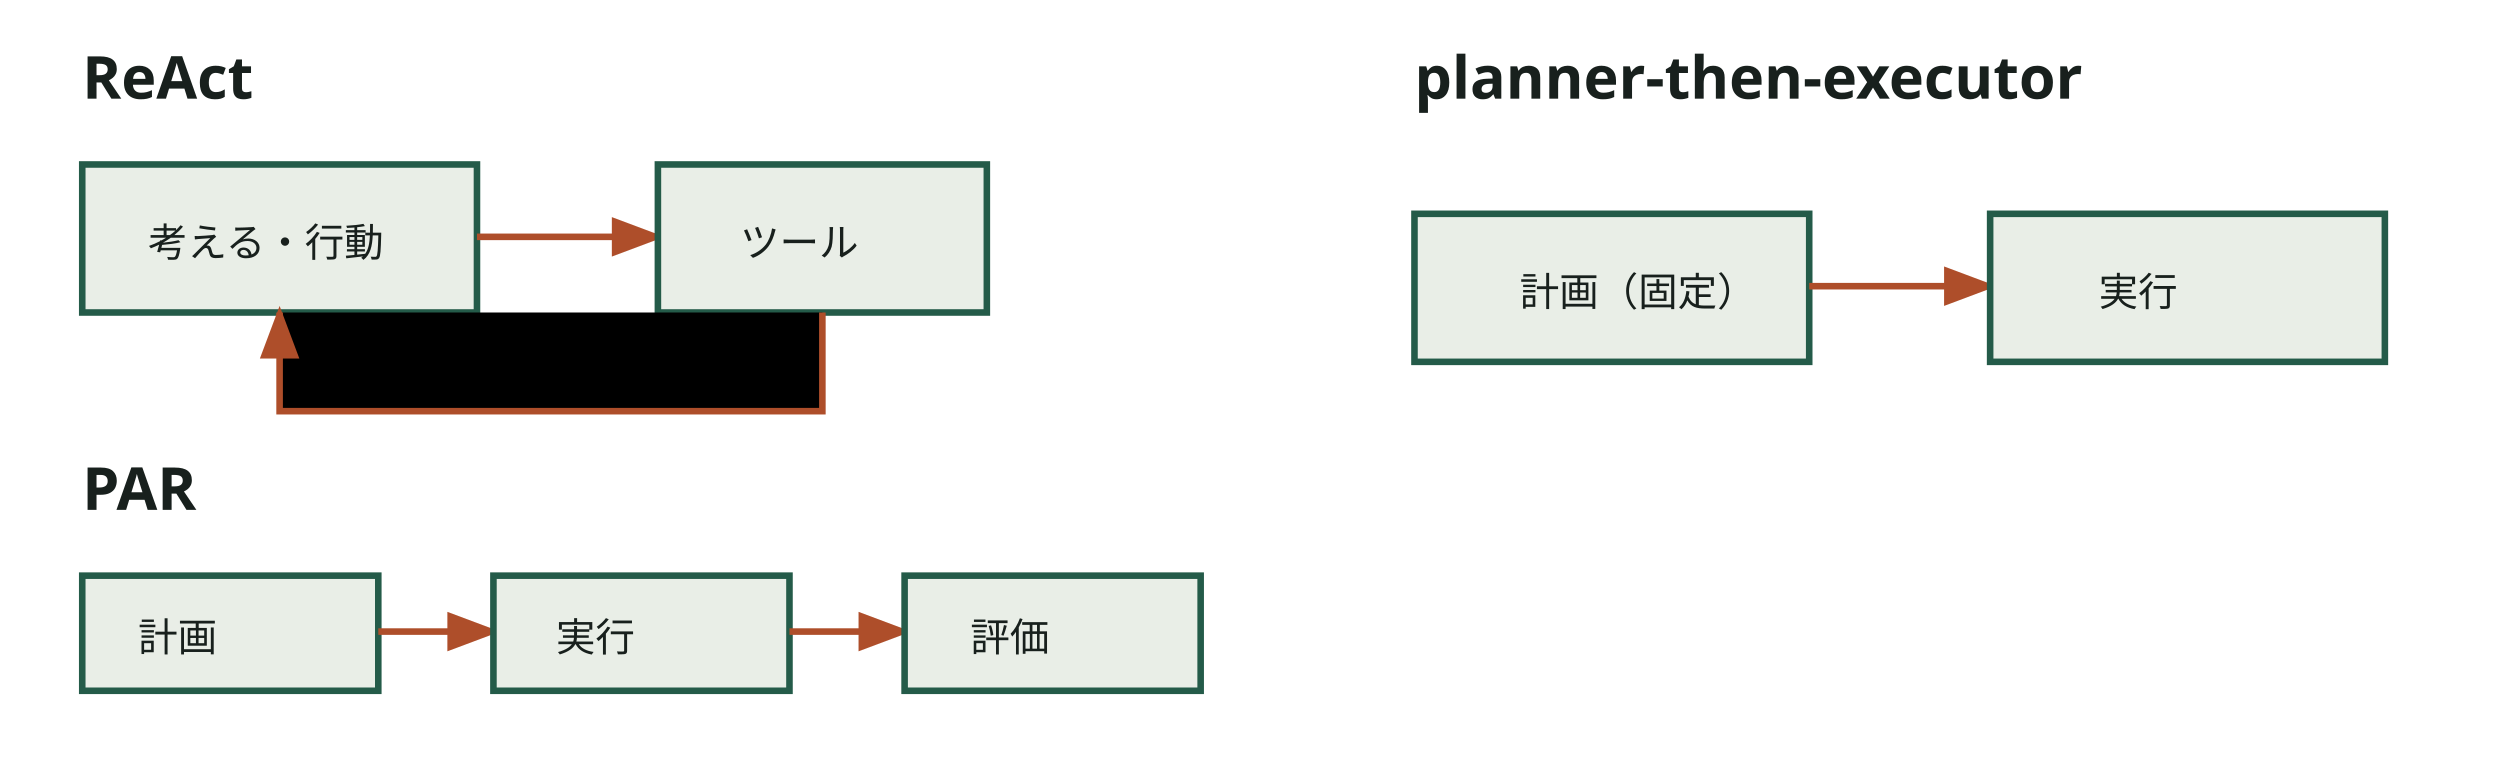
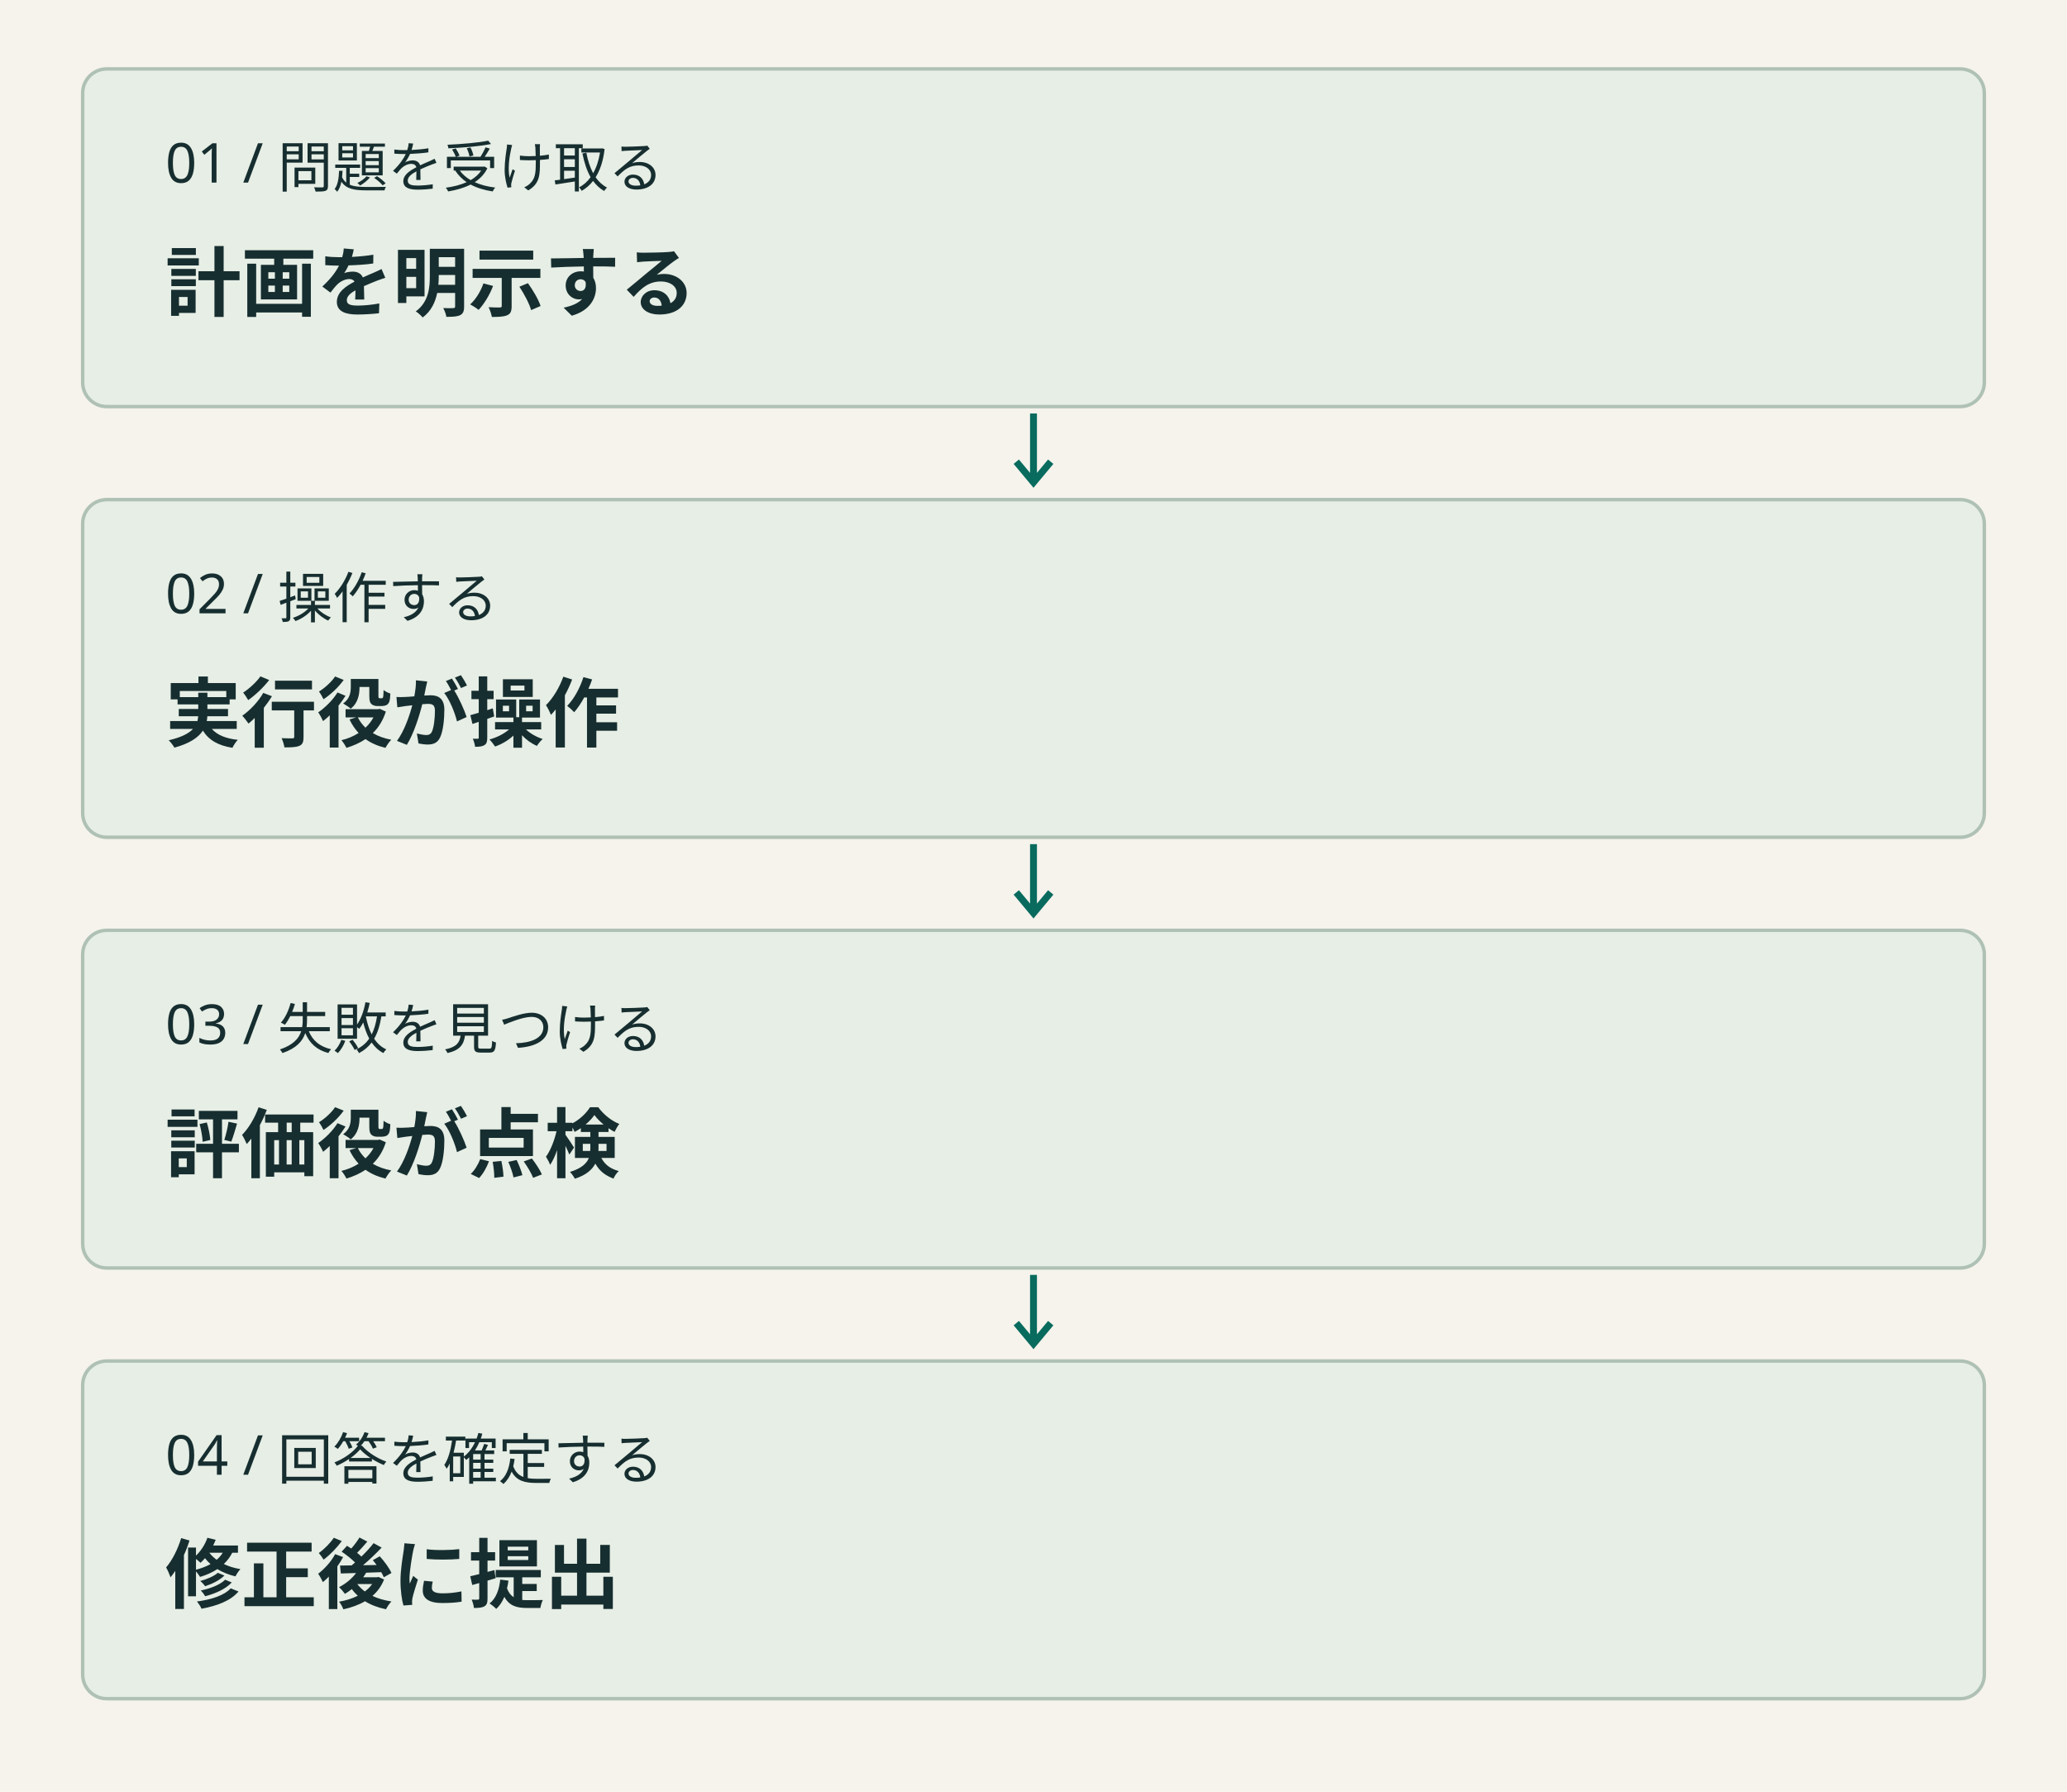
- <svg xmlns="http://www.w3.org/2000/svg" width="760" height="230" viewBox="0 0 760 230">
-   <style>text{font-family:sans-serif;fill:#18201d} .b{fill:#e9eee7;stroke:#245b49;stroke-width:2} .a{stroke:#ae4e2a;stroke-width:2;marker-end:url(#m)}</style>
-   <defs>
-     <marker id="m" markerWidth="8" markerHeight="8" refX="7" refY="3" orient="auto">
-       <path d="M0,0L8,3L0,6z" fill="#ae4e2a" />
-     </marker>
-   </defs>
-   <text x="25" y="30" font-size="18" font-weight="bold">ReAct</text>
-   <rect class="b" x="25" y="50" width="120" height="45" />
-   <text x="45" y="78">考える・行動</text>
-   <path class="a" d="M145 72h55" />
-   <rect class="b" x="200" y="50" width="100" height="45" />
-   <text x="225" y="78">ツール</text>
-   <path class="a" d="M250 95v30H85V95" />
-   <text x="25" y="155" font-size="18" font-weight="bold">PAR</text>
-   <rect class="b" x="25" y="175" width="90" height="35" />
-   <text x="42" y="198">計画</text>
-   <path class="a" d="M115 192h35" />
-   <rect class="b" x="150" y="175" width="90" height="35" />
-   <text x="169" y="198">実行</text>
-   <path class="a" d="M240 192h35" />
-   <rect class="b" x="275" y="175" width="90" height="35" />
-   <text x="295" y="198">評価</text>
-   <text x="430" y="30" font-size="18" font-weight="bold">planner-then-executor</text>
-   <rect class="b" x="430" y="65" width="120" height="45" />
-   <text x="462" y="93">計画（固定）</text>
-   <path class="a" d="M550 87h55" />
-   <rect class="b" x="605" y="65" width="120" height="45" />
-   <text x="638" y="93">実行</text>
+ <svg xmlns="http://www.w3.org/2000/svg" viewBox="0 0 600 520" role="img" aria-labelledby="title">
+   <rect width="600" height="520" fill="#f5f3ec" />
+   <g font-family="sans-serif" fill="#172e30">
+     <rect x="24" y="20" width="552" height="98" rx="7" fill="#e6eee5" stroke="#afc1b4" />
+     <text x="48" y="53" font-size="16">01 / 問題を受け取る</text>
+     <text x="48" y="90" font-size="22" font-weight="bold">計画を明示する</text>
+     <path d="M300 120 v20 m-5 -6 l5 6 5 -6" fill="none" stroke="#086b5e" stroke-width="2" />
+     <rect x="24" y="145" width="552" height="98" rx="7" fill="#e6eee5" stroke="#afc1b4" />
+     <text x="48" y="178" font-size="16">02 / 操作する</text>
+     <text x="48" y="215" font-size="22" font-weight="bold">実行役が操作</text>
+     <path d="M300 245 v20 m-5 -6 l5 6 5 -6" fill="none" stroke="#086b5e" stroke-width="2" />
+     <rect x="24" y="270" width="552" height="98" rx="7" fill="#e6eee5" stroke="#afc1b4" />
+     <text x="48" y="303" font-size="16">03 / 失敗を見つける</text>
+     <text x="48" y="340" font-size="22" font-weight="bold">評価役が点検</text>
+     <path d="M300 370 v20 m-5 -6 l5 6 5 -6" fill="none" stroke="#086b5e" stroke-width="2" />
+     <rect x="24" y="395" width="552" height="98" rx="7" fill="#e6eee5" stroke="#afc1b4" />
+     <text x="48" y="428" font-size="16">04 / 回答を確定する</text>
+     <text x="48" y="465" font-size="22" font-weight="bold">修正後に提出</text>
+   </g>
</svg>
